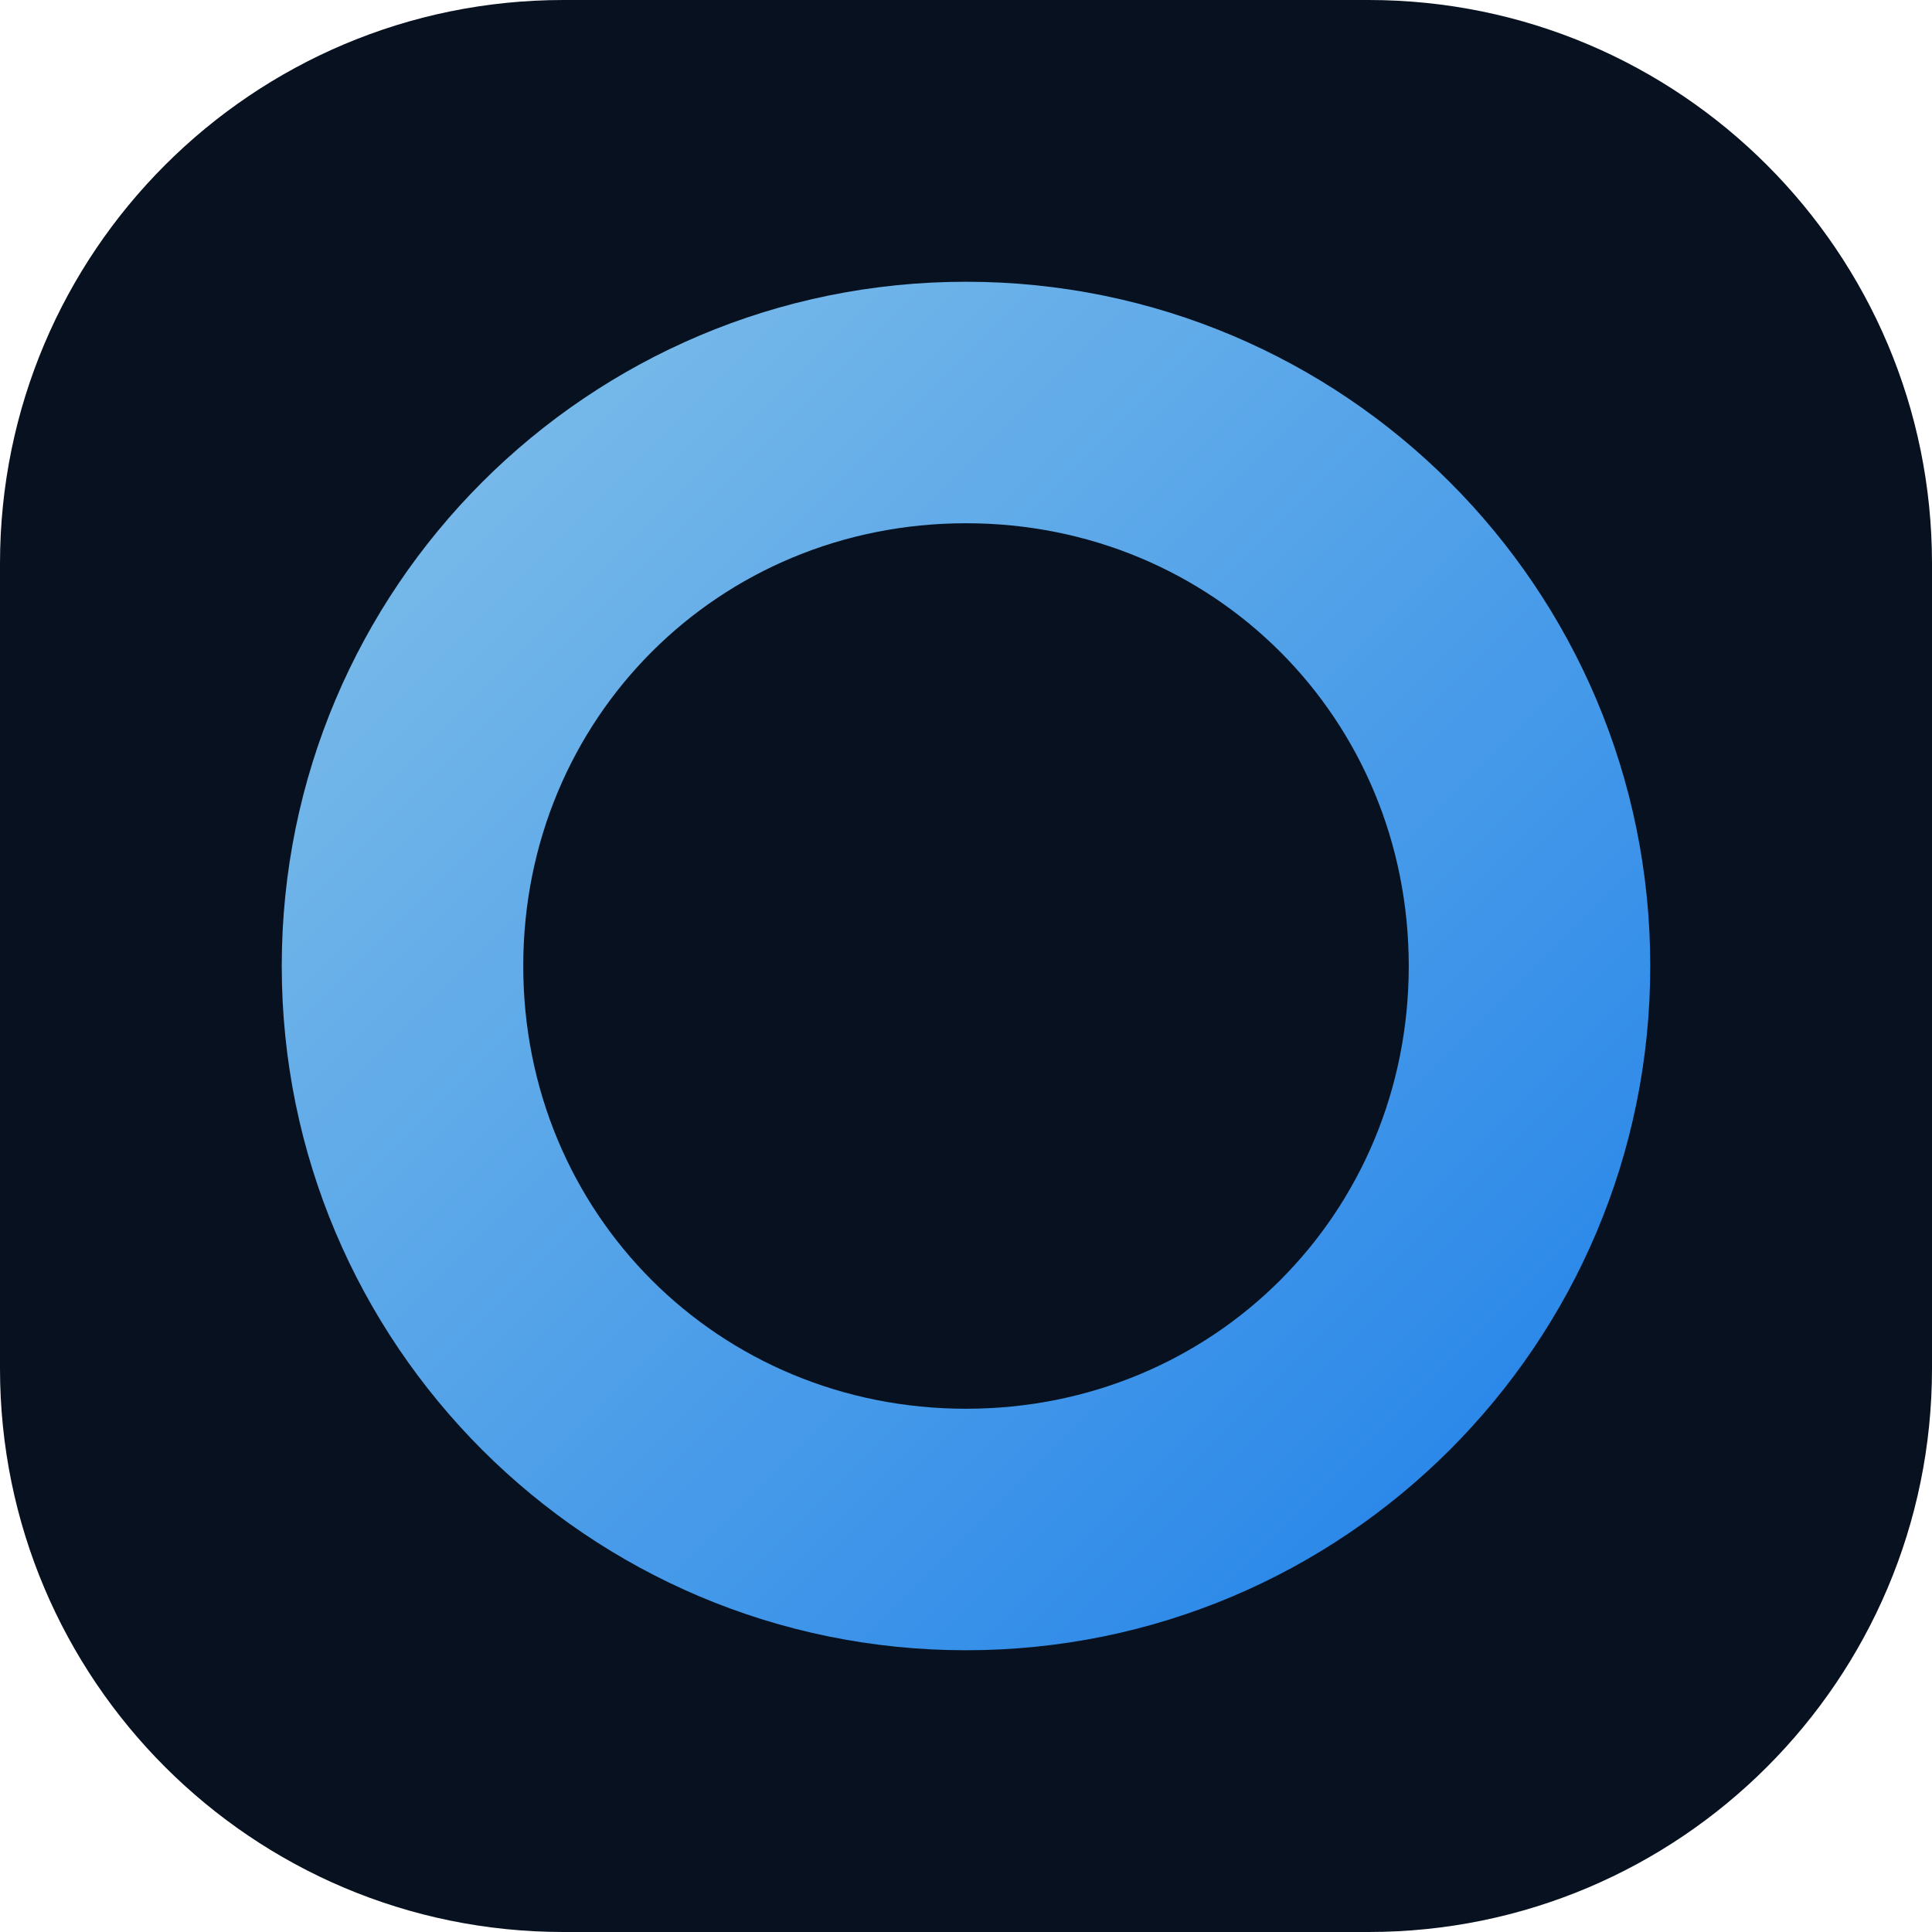
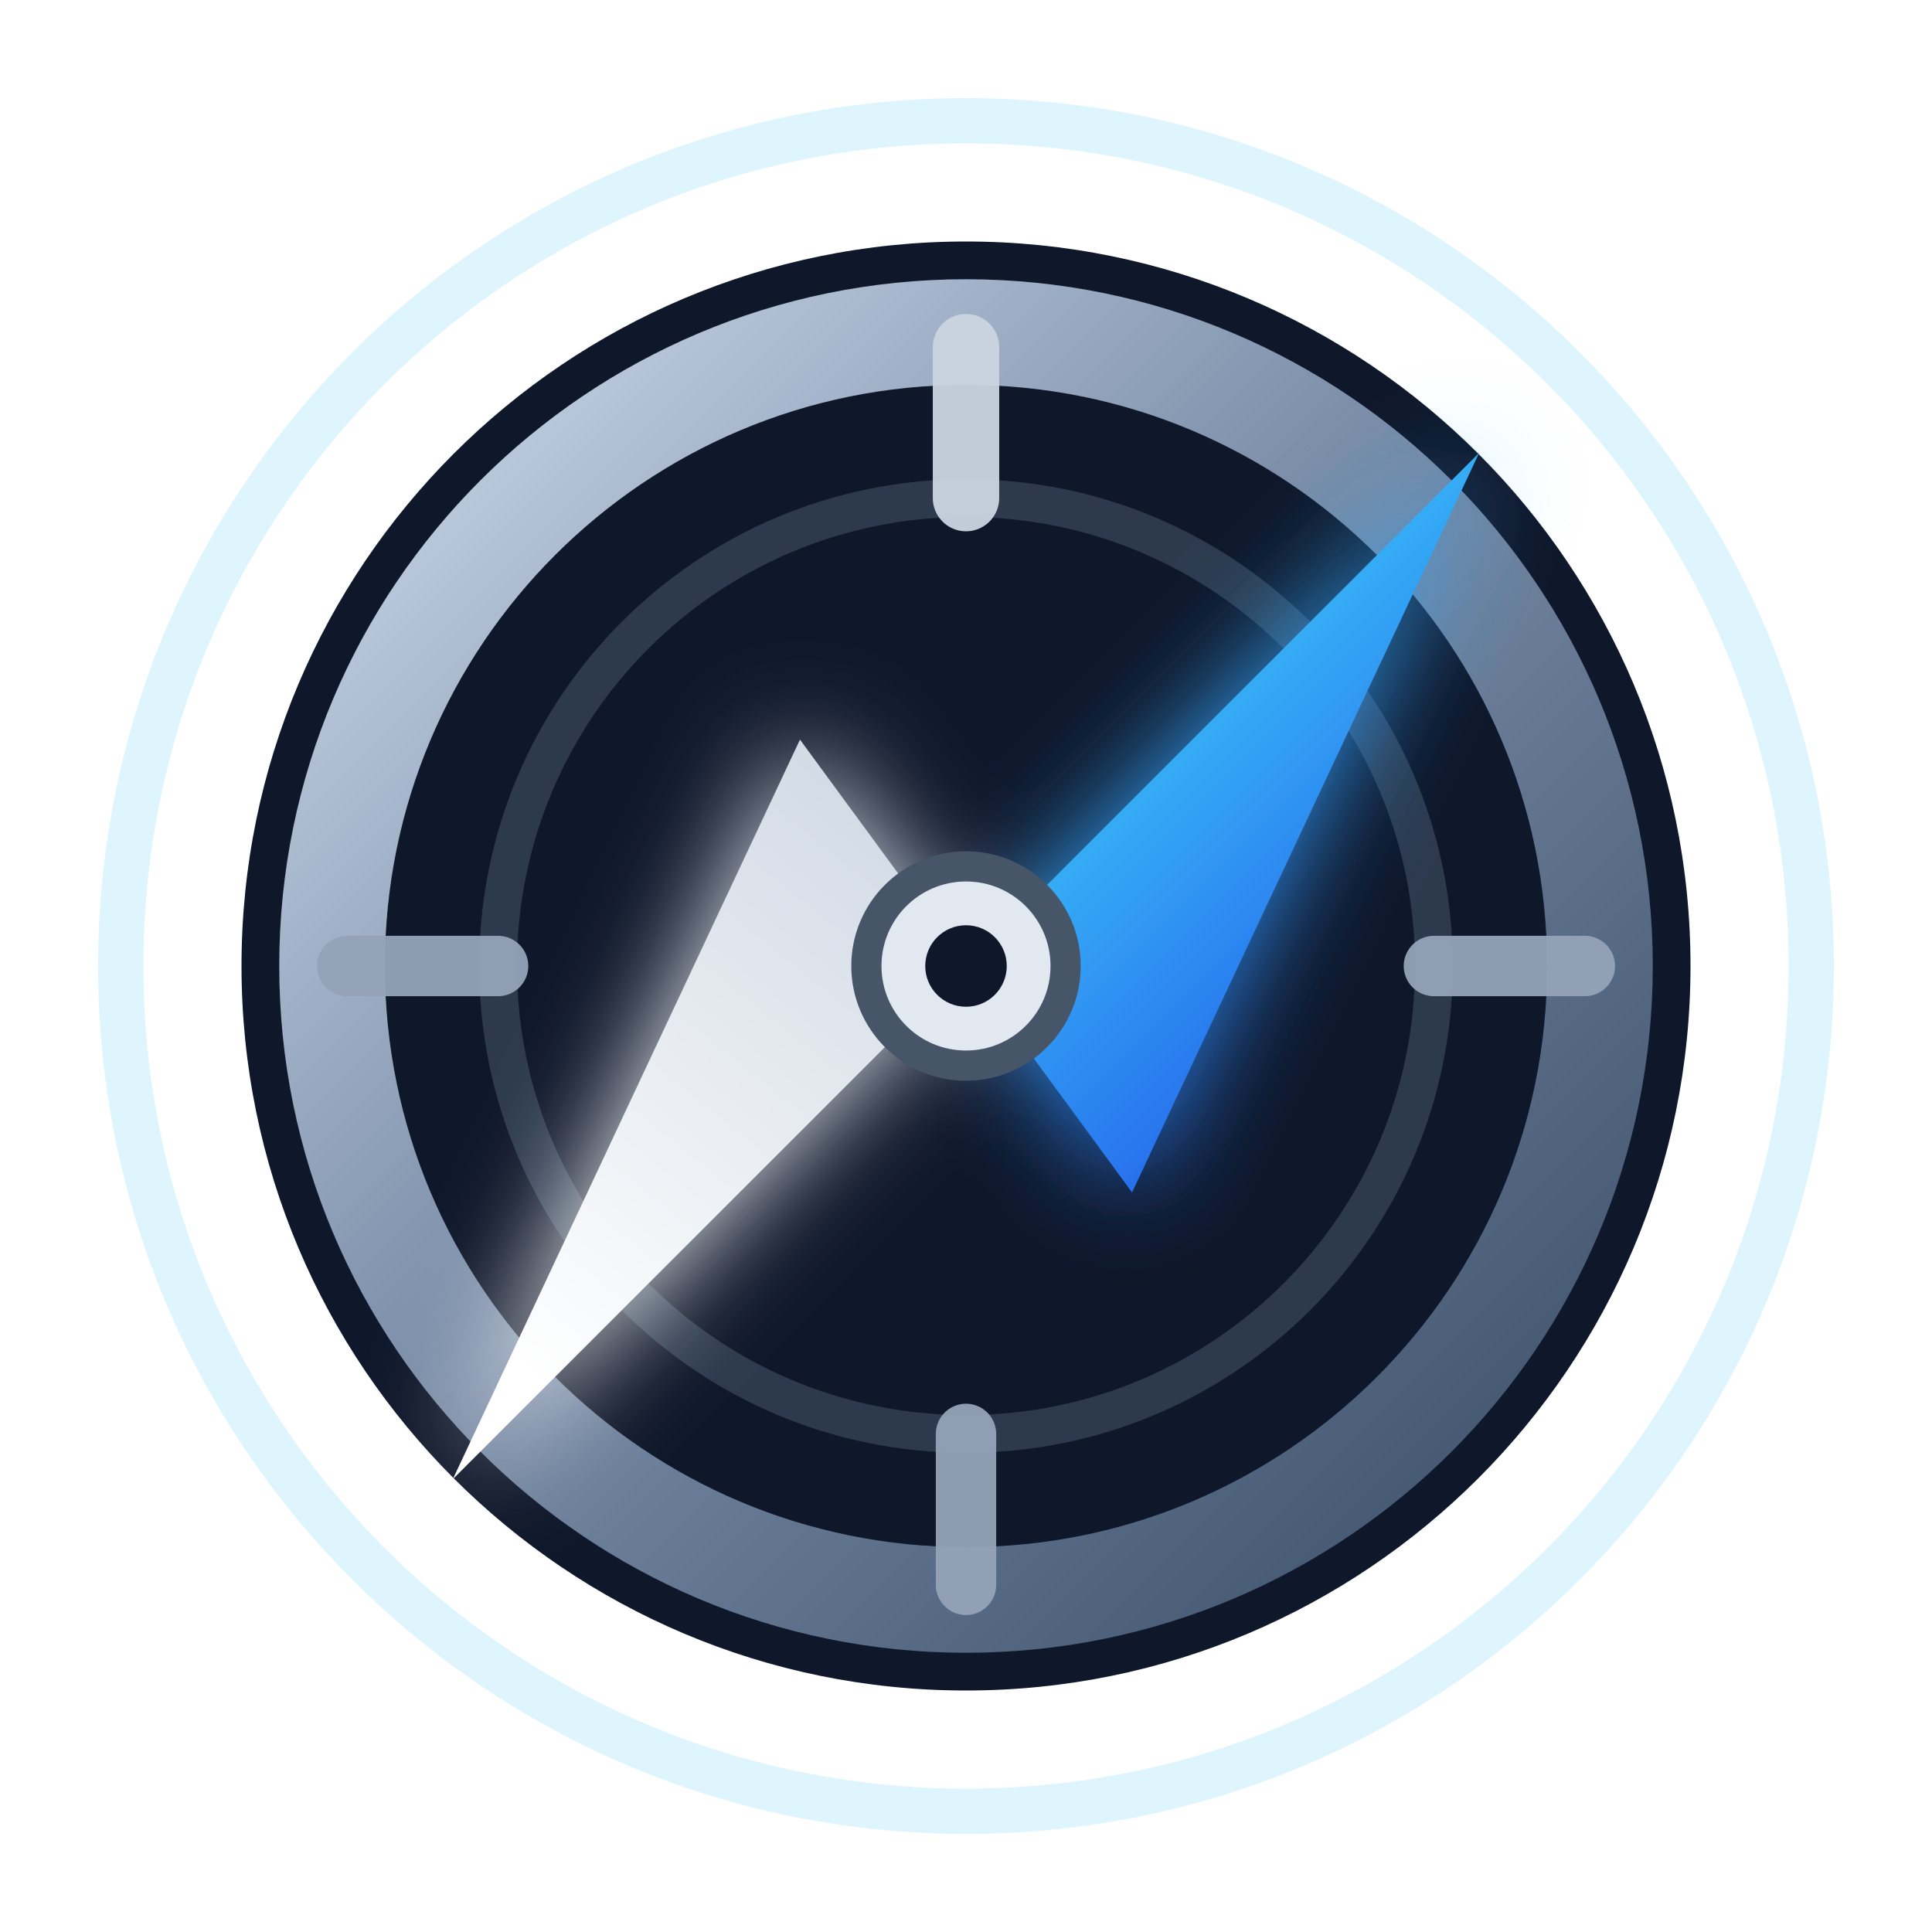
- <svg xmlns="http://www.w3.org/2000/svg" viewBox="0 0 96 96">
+ <svg xmlns="http://www.w3.org/2000/svg" viewBox="0 0 64 64" role="img" aria-labelledby="title desc">
  <defs>
-     <linearGradient id="bg" x1="0%" x2="100%" y1="0%" y2="100%">
-       <stop offset="0%" stop-color="#92d5ff" />
-       <stop offset="100%" stop-color="#1f8bff" />
+     <linearGradient id="ring" x1="8" y1="8" x2="56" y2="56" gradientUnits="userSpaceOnUse">
+       <stop offset="0" stop-color="#dbe8f7" />
+       <stop offset="0.45" stop-color="#7b8da8" />
+       <stop offset="1" stop-color="#31455f" />
    </linearGradient>
+     <linearGradient id="needleBlue" x1="24" y1="12" x2="46" y2="34" gradientUnits="userSpaceOnUse">
+       <stop offset="0" stop-color="#7dd3fc" />
+       <stop offset="0.55" stop-color="#38bdf8" />
+       <stop offset="1" stop-color="#2563eb" />
+     </linearGradient>
+     <linearGradient id="needleLight" x1="18" y1="46" x2="34" y2="26" gradientUnits="userSpaceOnUse">
+       <stop offset="0" stop-color="#ffffff" />
+       <stop offset="1" stop-color="#cbd5e1" />
+     </linearGradient>
+     <filter id="softGlow" x="-30%" y="-30%" width="160%" height="160%">
+       <feGaussianBlur stdDeviation="1.8" result="blur" />
+       <feMerge>
+         <feMergeNode in="blur" />
+         <feMergeNode in="SourceGraphic" />
+       </feMerge>
+     </filter>
  </defs>
-   <rect width="96" height="96" rx="28" fill="#07111f" />
-   <circle cx="48" cy="48" r="34" fill="url(#bg)" opacity="0.9" />
-   <path fill="#07111f" d="M48 26c12.3 0 22 9.7 22 22S60.3 70 48 70 26 60.3 26 48s9.7-22 22-22Zm0 12c-5.5 0-10 4.5-10 10 0 1.1.2 2.2.5 3.2l-6.1 4c-1.6-3-2.4-6.2-2.4-9.2 0-9.9 8.1-18 18-18 7.4 0 13.8 4.5 16.5 10.9l-7.2 2.2C55.8 39.2 52.2 38 48 38Zm0 8c4.4 0 8 3.6 8 8s-3.6 8-8 8-8-3.6-8-8 3.6-8 8-8Z" />
+   <circle cx="32" cy="32" r="24" fill="#0f172a" />
+   <circle cx="32" cy="32" r="21" fill="none" stroke="url(#ring)" stroke-width="3.5" />
+   <circle cx="32" cy="32" r="15.5" fill="none" stroke="#334155" stroke-width="1.25" opacity="0.85" />
+   <g stroke-linecap="round" opacity="0.95">
+     <line x1="32" y1="11.5" x2="32" y2="16.5" stroke="#cbd5e1" stroke-width="2.2" />
+     <line x1="52.5" y1="32" x2="47.5" y2="32" stroke="#94a3b8" stroke-width="2" />
+     <line x1="32" y1="52.5" x2="32" y2="47.5" stroke="#94a3b8" stroke-width="2" />
+     <line x1="11.5" y1="32" x2="16.5" y2="32" stroke="#94a3b8" stroke-width="2" />
+   </g>
+   <g filter="url(#softGlow)">
+     <path d="M32 32 L49 15 L37.5 39.5 Z" fill="url(#needleBlue)" />
+     <path d="M32 32 L15 49 L26.5 24.5 Z" fill="url(#needleLight)" />
+   </g>
+   <circle cx="32" cy="32" r="3.3" fill="#e2e8f0" stroke="#475569" stroke-width="1" />
+   <circle cx="32" cy="32" r="1.35" fill="#0f172a" />
+   <circle cx="32" cy="32" r="28" fill="none" stroke="#38bdf8" stroke-opacity="0.16" stroke-width="1.5" />
</svg>
